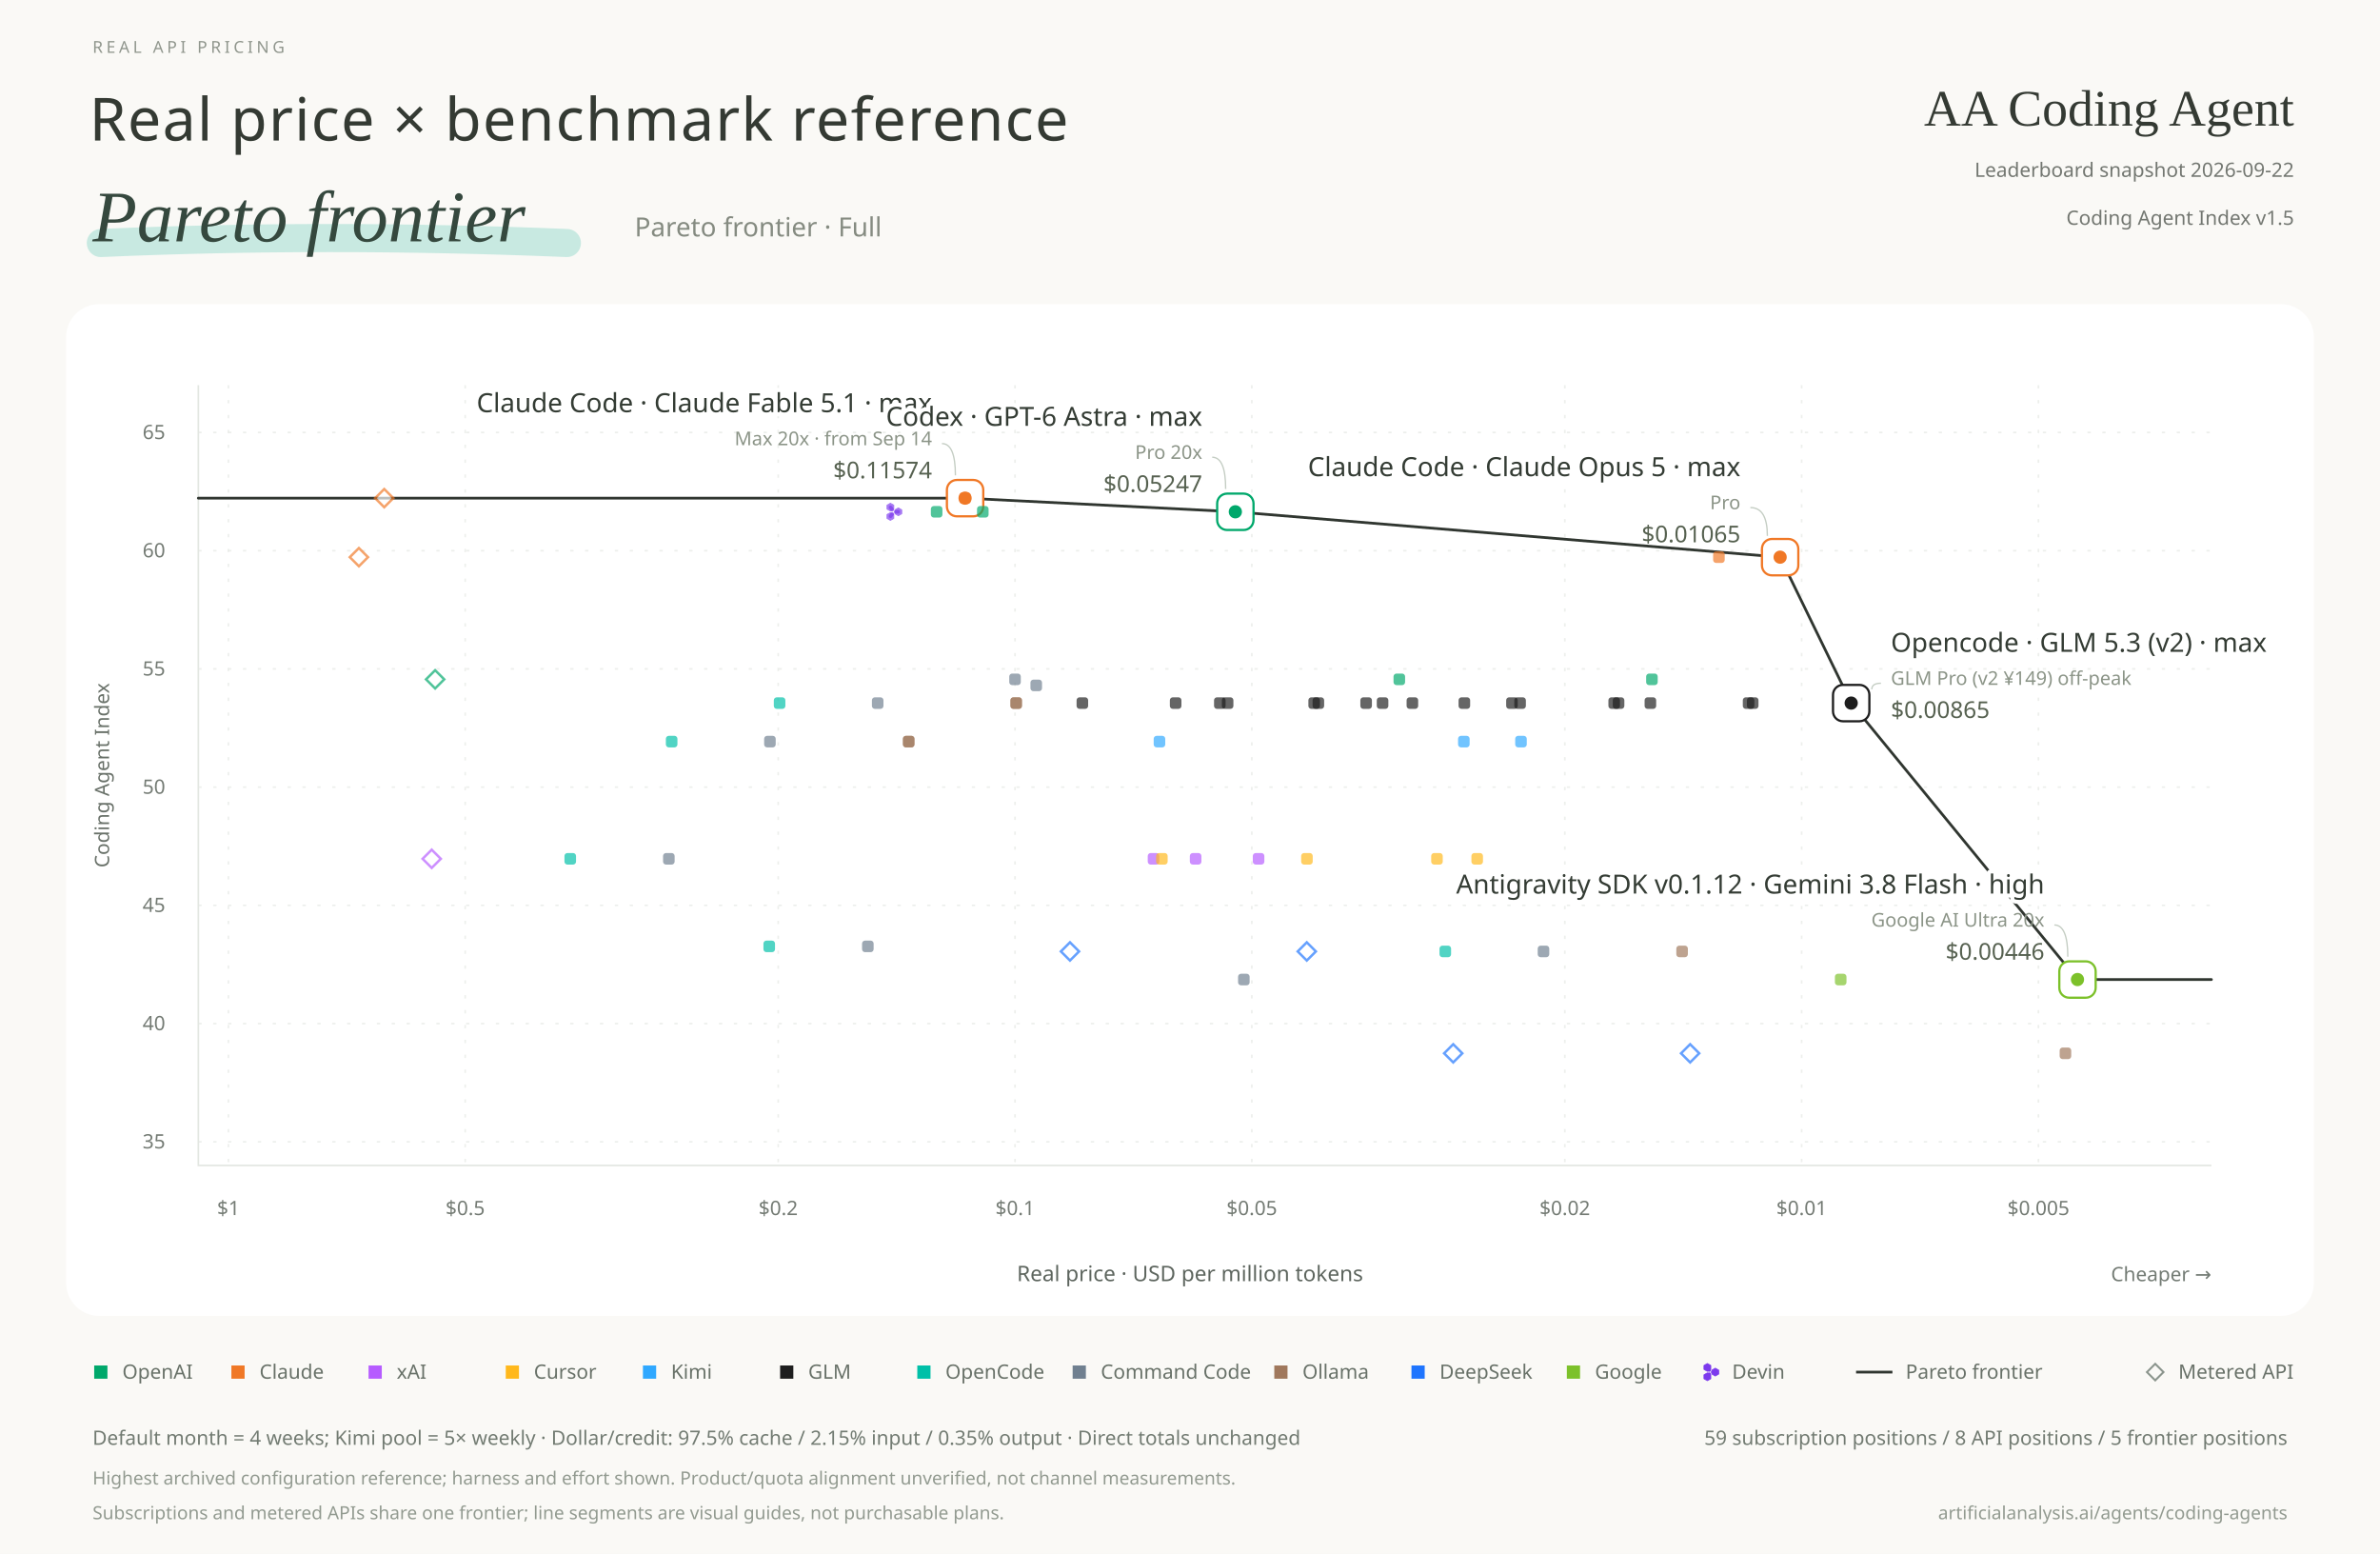
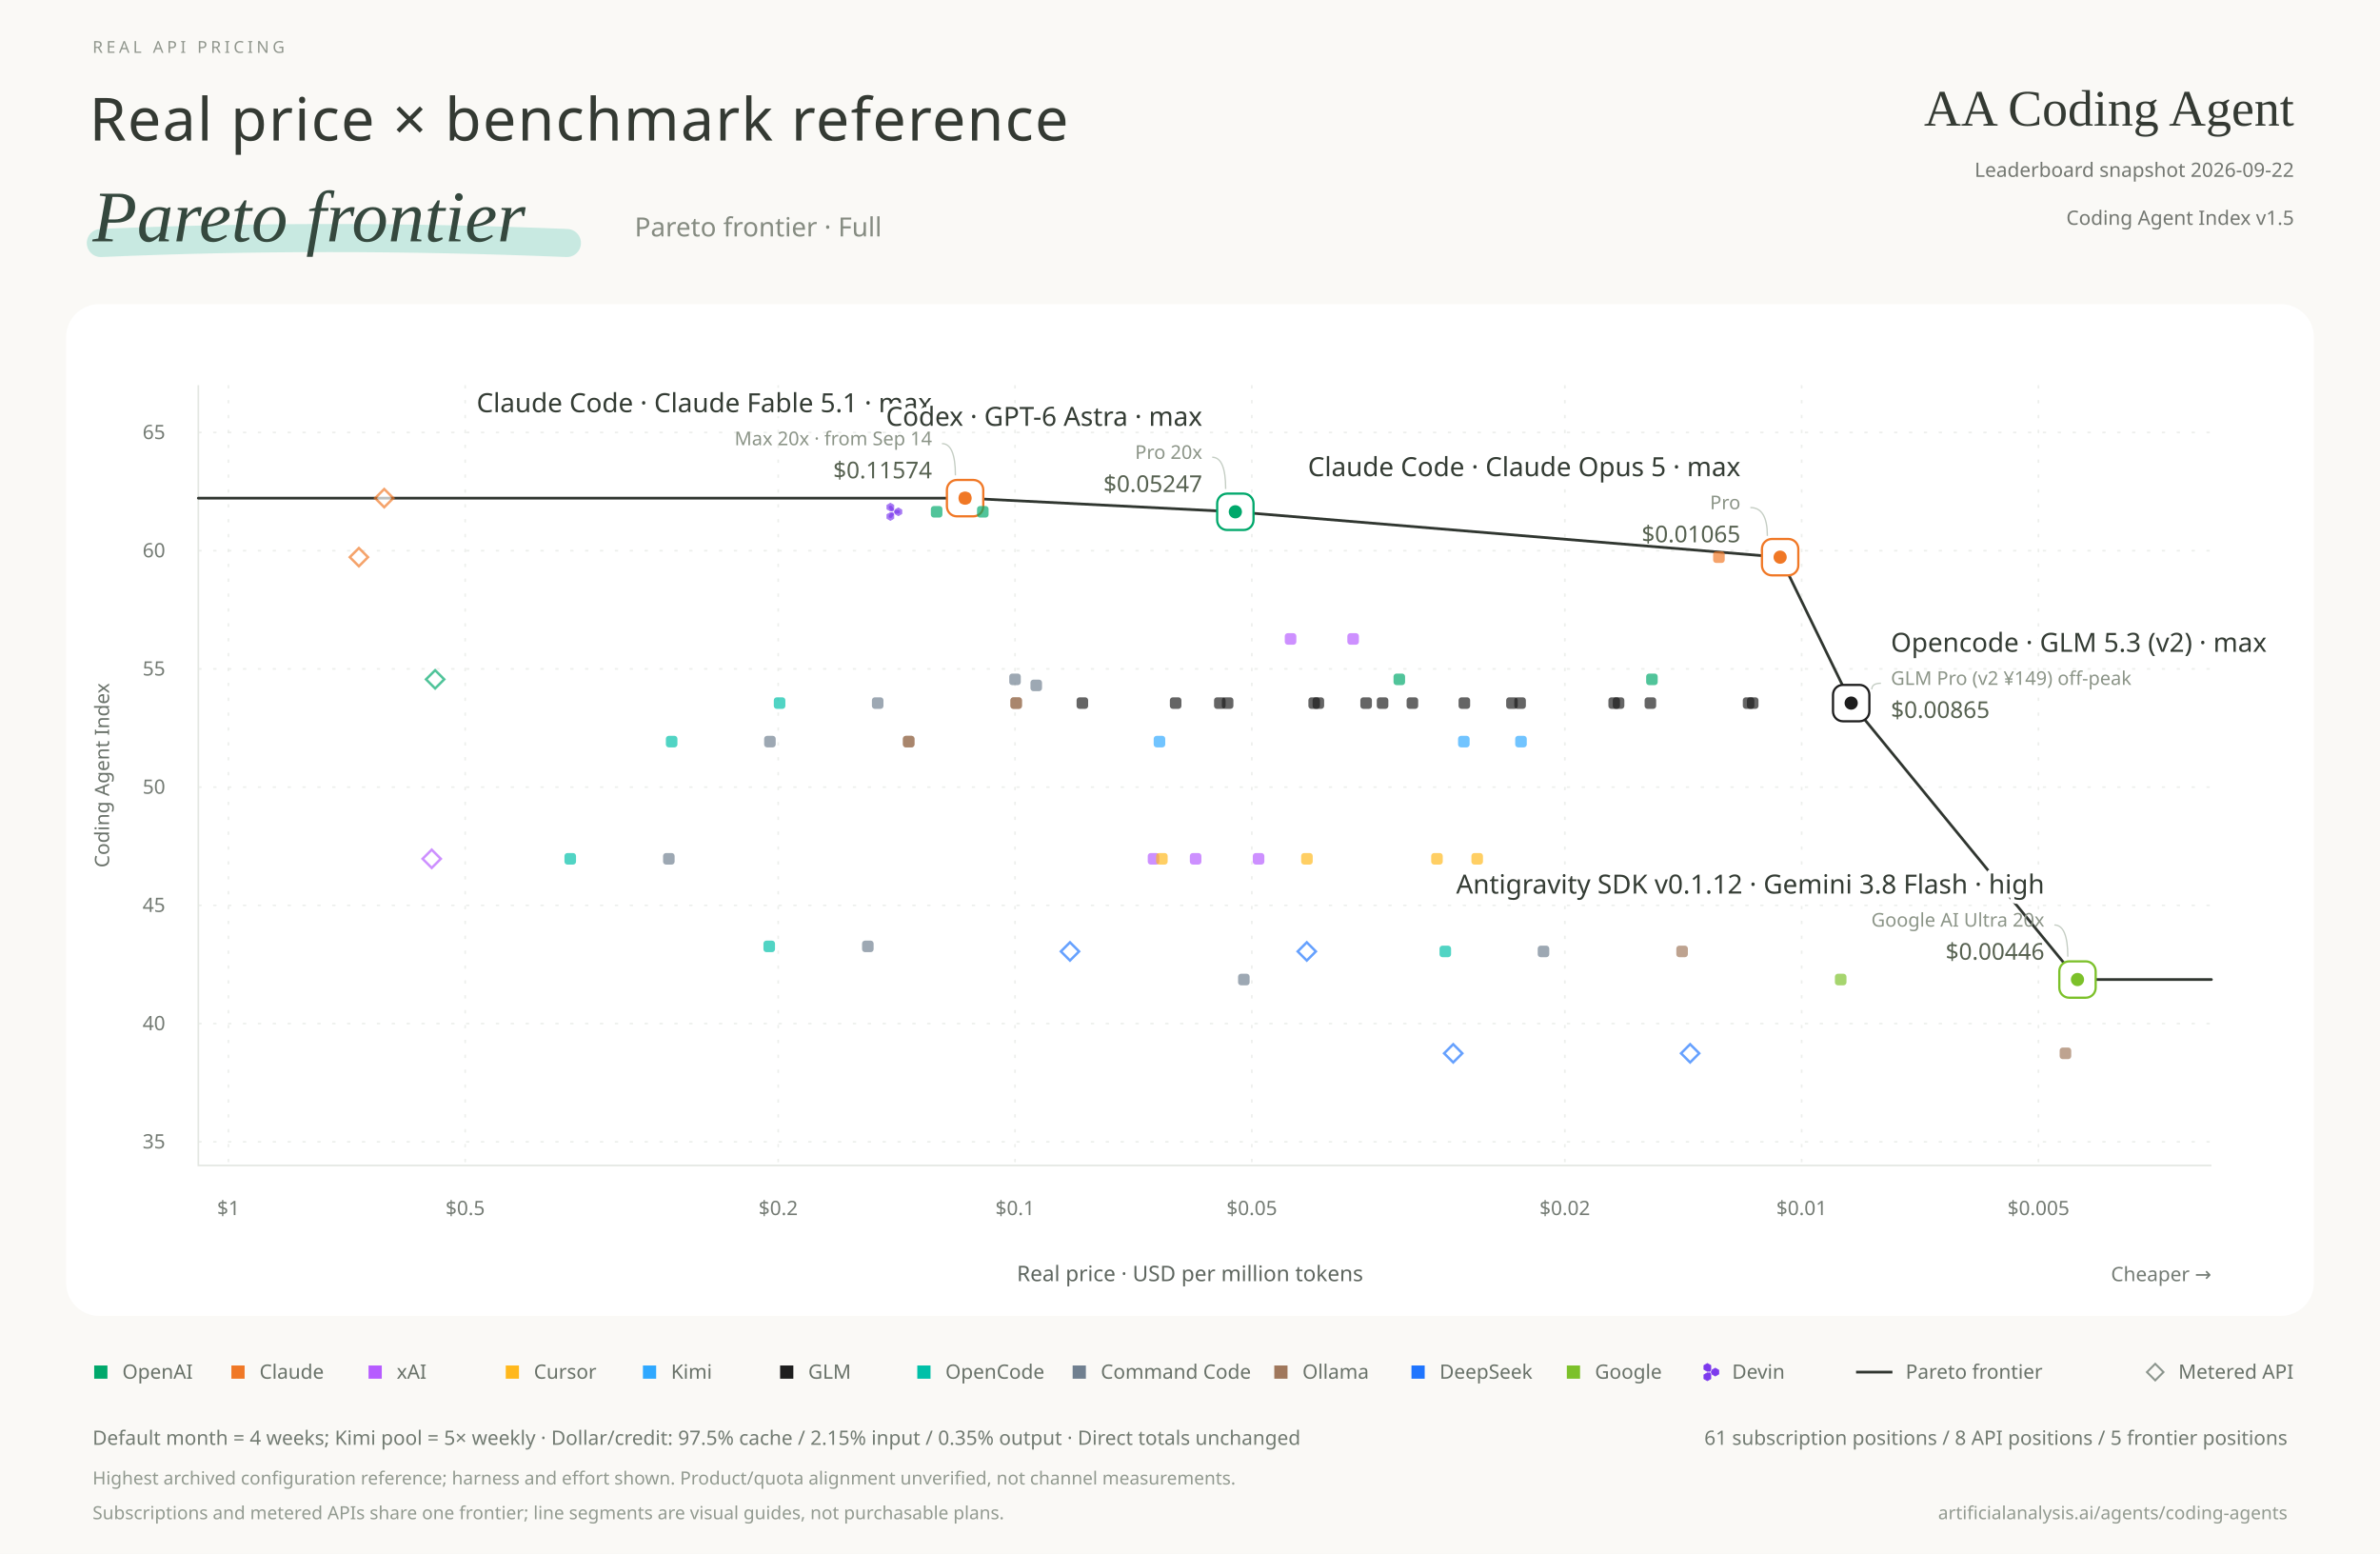
<svg xmlns="http://www.w3.org/2000/svg" width="1440" height="940" viewBox="0 0 1440 940" role="img" aria-labelledby="title desc">
  <style>text{font-family:"Microsoft YaHei","Segoe UI",sans-serif} .serif{font-family:"Times New Roman",serif} .number{font-family:"Segoe UI",sans-serif;font-variant-numeric:tabular-nums} .label-name{paint-order:stroke;stroke:#fff;stroke-width:5px;stroke-linejoin:round} .point:hover{opacity:1}</style>
  <rect width="1440" height="940" fill="#FAF9F6" />
  <text x="56.000" y="32.000" font-size="10" fill="#90968D" text-anchor="start" font-weight="400" letter-spacing="2.1">REAL API PRICING</text>
  <text x="54.000" y="85.000" font-size="36" fill="#343A33" text-anchor="start" font-weight="300" letter-spacing=".8">Real price × benchmark reference</text>
  <path d="M61 147 Q197 141 343 147" stroke="#9FDDD0" stroke-width="17" stroke-linecap="round" opacity=".55" fill="none" />
  <text x="56.000" y="146.000" font-size="44" fill="#35483E" text-anchor="start" font-weight="400" class="serif" font-style="italic">Pareto frontier</text>
  <text x="384.000" y="143.000" font-size="16" fill="#858B81" text-anchor="start" font-weight="300">Pareto frontier · Full</text>
  <text x="1388.000" y="76.000" font-size="31" fill="#343A33" text-anchor="end" font-weight="400" class="serif">AA Coding Agent</text>
  <text x="1388.000" y="107.000" font-size="12" fill="#737771" text-anchor="end" font-weight="400">Leaderboard snapshot  2026-09-22</text>
  <text x="1388.000" y="136.000" font-size="12" fill="#737771" text-anchor="end" font-weight="400">Coding Agent Index v1.5</text>
  <rect x="40" y="184" width="1360" height="612" rx="20" fill="#FFFFFF" />
  <path d="M1233.342 233V705" stroke="#E8EBE7" stroke-dasharray="2 7" opacity=".8" />
  <text x="1233.342" y="735.000" font-size="12" fill="#747B74" text-anchor="middle" font-weight="400" class="number">$0.005</text>
  <path d="M1090.070 233V705" stroke="#E8EBE7" stroke-dasharray="2 7" opacity=".8" />
  <text x="1090.070" y="735.000" font-size="12" fill="#747B74" text-anchor="middle" font-weight="400" class="number">$0.01</text>
  <path d="M946.798 233V705" stroke="#E8EBE7" stroke-dasharray="2 7" opacity=".8" />
  <text x="946.798" y="735.000" font-size="12" fill="#747B74" text-anchor="middle" font-weight="400" class="number">$0.02</text>
  <path d="M757.403 233V705" stroke="#E8EBE7" stroke-dasharray="2 7" opacity=".8" />
  <text x="757.403" y="735.000" font-size="12" fill="#747B74" text-anchor="middle" font-weight="400" class="number">$0.05</text>
  <path d="M614.131 233V705" stroke="#E8EBE7" stroke-dasharray="2 7" opacity=".8" />
  <text x="614.131" y="735.000" font-size="12" fill="#747B74" text-anchor="middle" font-weight="400" class="number">$0.1</text>
  <path d="M470.859 233V705" stroke="#E8EBE7" stroke-dasharray="2 7" opacity=".8" />
  <text x="470.859" y="735.000" font-size="12" fill="#747B74" text-anchor="middle" font-weight="400" class="number">$0.2</text>
  <path d="M281.464 233V705" stroke="#E8EBE7" stroke-dasharray="2 7" opacity=".8" />
  <text x="281.464" y="735.000" font-size="12" fill="#747B74" text-anchor="middle" font-weight="400" class="number">$0.5</text>
  <path d="M138.192 233V705" stroke="#E8EBE7" stroke-dasharray="2 7" opacity=".8" />
  <text x="138.192" y="735.000" font-size="12" fill="#747B74" text-anchor="middle" font-weight="400" class="number">$1</text>
  <path d="M120 690.697H1338" stroke="#E8EBE7" stroke-dasharray="2 7" opacity=".8" />
  <text x="100.000" y="694.697" font-size="12" fill="#747B74" text-anchor="end" font-weight="400" class="number">35</text>
  <path d="M120 619.182H1338" stroke="#E8EBE7" stroke-dasharray="2 7" opacity=".8" />
  <text x="100.000" y="623.182" font-size="12" fill="#747B74" text-anchor="end" font-weight="400" class="number">40</text>
  <path d="M120 547.667H1338" stroke="#E8EBE7" stroke-dasharray="2 7" opacity=".8" />
  <text x="100.000" y="551.667" font-size="12" fill="#747B74" text-anchor="end" font-weight="400" class="number">45</text>
  <path d="M120 476.152H1338" stroke="#E8EBE7" stroke-dasharray="2 7" opacity=".8" />
  <text x="100.000" y="480.152" font-size="12" fill="#747B74" text-anchor="end" font-weight="400" class="number">50</text>
  <path d="M120 404.636H1338" stroke="#E8EBE7" stroke-dasharray="2 7" opacity=".8" />
  <text x="100.000" y="408.636" font-size="12" fill="#747B74" text-anchor="end" font-weight="400" class="number">55</text>
  <path d="M120 333.121H1338" stroke="#E8EBE7" stroke-dasharray="2 7" opacity=".8" />
  <text x="100.000" y="337.121" font-size="12" fill="#747B74" text-anchor="end" font-weight="400" class="number">60</text>
  <path d="M120 261.606H1338" stroke="#E8EBE7" stroke-dasharray="2 7" opacity=".8" />
  <text x="100.000" y="265.606" font-size="12" fill="#747B74" text-anchor="end" font-weight="400" class="number">65</text>
  <path d="M120 233V705H1338" fill="none" stroke="#E3E7E2" />
  <text x="66.000" y="469.000" font-size="12" fill="#697169" text-anchor="middle" font-weight="400" transform="rotate(-90 66 469.0)">Coding Agent Index</text>
  <text x="720.000" y="775.000" font-size="13" fill="#5D655E" text-anchor="middle" font-weight="400">Real price · USD per million tokens</text>
  <text x="1338.000" y="775.000" font-size="12" fill="#737B74" text-anchor="end" font-weight="400">Cheaper →</text>
  <path id="frontier" d="M120.000,301.333 L583.917,301.333 L747.436,309.593 L1077.054,337.035 L1120.047,425.307 L1256.966,592.532 L1338.000,592.532" fill="none" stroke="#303630" stroke-width="1.65" stroke-linecap="round" stroke-linejoin="round" />
  <g class="point" data-billing="subscription" data-frontier="false" data-price="0.03247" data-score="54.5591" data-x="846.636" data-y="410.943" transform="translate(846.636 410.943)">
    <rect x="-3.5" y="-3.5" width="7" height="7" rx="1.8" fill="#00A86B" opacity=".68" />
  </g>
  <g class="point" data-billing="subscription" data-frontier="false" data-price="0.0155" data-score="54.5591" data-x="999.484" data-y="410.943" transform="translate(999.484 410.943)">
    <rect x="-3.5" y="-3.5" width="7" height="7" rx="1.8" fill="#00A86B" opacity=".68" />
  </g>
  <g class="point" data-billing="subscription" data-frontier="false" data-price="0.12579" data-score="61.645" data-x="566.706" data-y="309.593" transform="translate(566.706 309.593)">
    <rect x="-3.5" y="-3.5" width="7" height="7" rx="1.8" fill="#00A86B" opacity=".68" />
  </g>
  <g class="point" data-billing="subscription" data-frontier="true" data-price="0.05247" data-score="61.645" data-x="747.436" data-y="309.593" transform="translate(747.436 309.593)">
    <rect x="-11" y="-11" width="22" height="22" rx="6" fill="#FFF" stroke="#00A86B" stroke-width="1.35" />
    <circle r="4" fill="#00A86B" />
  </g>
  <g class="point" data-billing="subscription" data-frontier="false" data-price="0.14265" data-score="61.645" data-x="540.707" data-y="309.593" transform="translate(540.707 309.593)">
    <path d="M0.11,-1.63 L-1.97,-0.43 L-4.05,-1.63 L-4.05,-4.03 L-1.97,-5.23 L0.11,-4.03Z M0.11,4.03 L-1.97,5.23 L-4.05,4.03 L-4.05,1.63 L-1.97,0.43 L0.11,1.63Z M4.91,1.20 L2.83,2.40 L0.75,1.20 L0.75,-1.20 L2.83,-2.40 L4.91,-1.20Z" fill="#7C3AED" opacity="0.68" stroke="#7C3AED" stroke-width="0.43" stroke-linejoin="round" />
    <path d="M-0.89,-1.27 L-1.87,-2.69 M-0.89,1.27 L-1.87,2.69 M1.27,0.00 L2.69,0.00" stroke="#7C3AED" stroke-width="2.16" stroke-linecap="round" opacity="0.68" fill="none" />
  </g>
  <g class="point" data-billing="subscription" data-frontier="false" data-price="0.00892" data-score="41.8632" data-x="1113.694" data-y="592.532" transform="translate(1113.694 592.532)">
    <rect x="-3.5" y="-3.5" width="7" height="7" rx="1.8" fill="#7CC12A" opacity=".68" />
  </g>
  <g class="point" data-billing="subscription" data-frontier="true" data-price="0.00446" data-score="41.8632" data-x="1256.966" data-y="592.532" transform="translate(1256.966 592.532)">
    <rect x="-11" y="-11" width="22" height="22" rx="6" fill="#FFF" stroke="#7CC12A" stroke-width="1.35" />
    <circle r="4" fill="#7CC12A" />
  </g>
  <g class="point" data-billing="subscription" data-frontier="true" data-price="0.01065" data-score="59.7264" data-x="1077.054" data-y="337.035" transform="translate(1077.054 337.035)">
    <rect x="-11" y="-11" width="22" height="22" rx="6" fill="#FFF" stroke="#F07826" stroke-width="1.35" />
    <circle r="4" fill="#F07826" />
  </g>
  <g class="point" data-billing="subscription" data-frontier="false" data-price="0.01274" data-score="59.7264" data-x="1040.016" data-y="337.035" transform="translate(1040.016 337.035)">
    <rect x="-3.5" y="-3.5" width="7" height="7" rx="1.8" fill="#F07826" opacity=".68" />
  </g>
  <g class="point" data-billing="subscription" data-frontier="true" data-price="0.11574" data-score="62.2225" data-x="583.917" data-y="301.333" transform="translate(583.917 301.333)">
    <rect x="-11" y="-11" width="22" height="22" rx="6" fill="#FFF" stroke="#F07826" stroke-width="1.35" />
    <circle r="4" fill="#F07826" />
  </g>
  <g class="point" data-billing="subscription" data-frontier="false" data-price="0.05894" data-score="46.969" data-x="723.402" data-y="519.504" transform="translate(723.402 519.504)">
    <rect x="-3.5" y="-3.5" width="7" height="7" rx="1.8" fill="#B65CFF" opacity=".68" />
  </g>
  <g class="point" data-billing="subscription" data-frontier="false" data-price="0.04902" data-score="46.969" data-x="761.495" data-y="519.504" transform="translate(761.495 519.504)">
    <rect x="-3.5" y="-3.5" width="7" height="7" rx="1.8" fill="#B65CFF" opacity=".68" />
  </g>
  <g class="point" data-billing="subscription" data-frontier="false" data-price="0.06667" data-score="46.969" data-x="697.929" data-y="519.504" transform="translate(697.929 519.504)">
    <rect x="-3.5" y="-3.5" width="7" height="7" rx="1.8" fill="#B65CFF" opacity=".68" />
  </g>
+   <g class="point" data-billing="subscription" data-frontier="false" data-price="0.04464" data-score="56.26764360706693" data-x="780.841" data-y="386.505" transform="translate(780.841 386.505)">
+     <rect x="-3.5" y="-3.5" width="7" height="7" rx="1.8" fill="#B65CFF" opacity=".68" />
+   </g>
+   <g class="point" data-billing="subscription" data-frontier="false" data-price="0.03717" data-score="56.26764360706693" data-x="818.693" data-y="386.505" transform="translate(818.693 386.505)">
+     <rect x="-3.5" y="-3.5" width="7" height="7" rx="1.8" fill="#B65CFF" opacity=".68" />
+   </g>
  <g class="point" data-billing="subscription" data-frontier="false" data-price="0.02585" data-score="46.969" data-x="893.764" data-y="519.504" transform="translate(893.764 519.504)">
    <rect x="-3.5" y="-3.5" width="7" height="7" rx="1.8" fill="#FFB81C" opacity=".68" />
  </g>
  <g class="point" data-billing="subscription" data-frontier="false" data-price="0.06506" data-score="46.969" data-x="702.982" data-y="519.504" transform="translate(702.982 519.504)">
    <rect x="-3.5" y="-3.5" width="7" height="7" rx="1.8" fill="#FFB81C" opacity=".68" />
  </g>
  <g class="point" data-billing="subscription" data-frontier="false" data-price="0.04255" data-score="46.969" data-x="790.752" data-y="519.504" transform="translate(790.752 519.504)">
    <rect x="-3.5" y="-3.5" width="7" height="7" rx="1.8" fill="#FFB81C" opacity=".68" />
  </g>
  <g class="point" data-billing="subscription" data-frontier="false" data-price="0.02908" data-score="46.969" data-x="869.428" data-y="519.504" transform="translate(869.428 519.504)">
    <rect x="-3.5" y="-3.5" width="7" height="7" rx="1.8" fill="#FFB81C" opacity=".68" />
  </g>
  <g class="point" data-billing="subscription" data-frontier="false" data-price="0.02688" data-score="51.9259" data-x="885.688" data-y="448.605" transform="translate(885.688 448.605)">
    <rect x="-3.5" y="-3.5" width="7" height="7" rx="1.8" fill="#2FA8FF" opacity=".68" />
  </g>
  <g class="point" data-billing="subscription" data-frontier="false" data-price="0.06552" data-score="51.9259" data-x="701.526" data-y="448.605" transform="translate(701.526 448.605)">
    <rect x="-3.5" y="-3.5" width="7" height="7" rx="1.8" fill="#2FA8FF" opacity=".68" />
  </g>
  <g class="point" data-billing="subscription" data-frontier="false" data-price="0.02274" data-score="51.9259" data-x="920.260" data-y="448.605" transform="translate(920.260 448.605)">
    <rect x="-3.5" y="-3.5" width="7" height="7" rx="1.8" fill="#2FA8FF" opacity=".68" />
  </g>
  <g class="point" data-billing="subscription" data-frontier="false" data-price="0.08211" data-score="53.5548" data-x="654.873" data-y="425.307" transform="translate(654.873 425.307)">
    <rect x="-3.5" y="-3.5" width="7" height="7" rx="1.8" fill="#1E1E1E" opacity=".68" />
  </g>
  <g class="point" data-billing="subscription" data-frontier="false" data-price="0.05491" data-score="53.5548" data-x="738.041" data-y="425.307" transform="translate(738.041 425.307)">
    <rect x="-3.5" y="-3.5" width="7" height="7" rx="1.8" fill="#1E1E1E" opacity=".68" />
  </g>
  <g class="point" data-billing="subscription" data-frontier="false" data-price="0.04115" data-score="53.5548" data-x="797.668" data-y="425.307" transform="translate(797.668 425.307)">
    <rect x="-3.5" y="-3.5" width="7" height="7" rx="1.8" fill="#1E1E1E" opacity=".68" />
  </g>
  <g class="point" data-billing="subscription" data-frontier="false" data-price="0.0341" data-score="53.5548" data-x="836.512" data-y="425.307" transform="translate(836.512 425.307)">
    <rect x="-3.5" y="-3.5" width="7" height="7" rx="1.8" fill="#1E1E1E" opacity=".68" />
  </g>
  <g class="point" data-billing="subscription" data-frontier="false" data-price="0.0228" data-score="53.5548" data-x="919.715" data-y="425.307" transform="translate(919.715 425.307)">
    <rect x="-3.5" y="-3.5" width="7" height="7" rx="1.8" fill="#1E1E1E" opacity=".68" />
  </g>
  <g class="point" data-billing="subscription" data-frontier="false" data-price="0.01709" data-score="53.5548" data-x="979.299" data-y="425.307" transform="translate(979.299 425.307)">
    <rect x="-3.5" y="-3.5" width="7" height="7" rx="1.8" fill="#1E1E1E" opacity=".68" />
  </g>
  <g class="point" data-billing="subscription" data-frontier="false" data-price="0.06249" data-score="53.5548" data-x="711.313" data-y="425.307" transform="translate(711.313 425.307)">
    <rect x="-3.5" y="-3.5" width="7" height="7" rx="1.8" fill="#1E1E1E" opacity=".68" />
  </g>
  <g class="point" data-billing="subscription" data-frontier="false" data-price="0.04166" data-score="53.5548" data-x="795.122" data-y="425.307" transform="translate(795.122 425.307)">
    <rect x="-3.5" y="-3.5" width="7" height="7" rx="1.8" fill="#1E1E1E" opacity=".68" />
  </g>
  <g class="point" data-billing="subscription" data-frontier="false" data-price="0.03125" data-score="53.5548" data-x="854.552" data-y="425.307" transform="translate(854.552 425.307)">
    <rect x="-3.5" y="-3.5" width="7" height="7" rx="1.8" fill="#1E1E1E" opacity=".68" />
  </g>
  <g class="point" data-billing="subscription" data-frontier="false" data-price="0.01731" data-score="53.5548" data-x="976.655" data-y="425.307" transform="translate(976.655 425.307)">
    <rect x="-3.5" y="-3.5" width="7" height="7" rx="1.8" fill="#1E1E1E" opacity=".68" />
  </g>
  <g class="point" data-billing="subscription" data-frontier="false" data-price="0.01154" data-score="53.5548" data-x="1060.464" data-y="425.307" transform="translate(1060.464 425.307)">
    <rect x="-3.5" y="-3.5" width="7" height="7" rx="1.8" fill="#1E1E1E" opacity=".68" />
  </g>
  <g class="point" data-billing="subscription" data-frontier="true" data-price="0.00865" data-score="53.5548" data-x="1120.047" data-y="425.307" transform="translate(1120.047 425.307)">
    <rect x="-11" y="-11" width="22" height="22" rx="6" fill="#FFF" stroke="#1E1E1E" stroke-width="1.35" />
    <circle r="4" fill="#1E1E1E" />
  </g>
  <g class="point" data-billing="subscription" data-frontier="false" data-price="0.05367" data-score="53.5548" data-x="742.762" data-y="425.307" transform="translate(742.762 425.307)">
    <rect x="-3.5" y="-3.5" width="7" height="7" rx="1.8" fill="#1E1E1E" opacity=".68" />
  </g>
  <g class="point" data-billing="subscription" data-frontier="false" data-price="0.03578" data-score="53.5548" data-x="826.571" data-y="425.307" transform="translate(826.571 425.307)">
    <rect x="-3.5" y="-3.5" width="7" height="7" rx="1.8" fill="#1E1E1E" opacity=".68" />
  </g>
  <g class="point" data-billing="subscription" data-frontier="false" data-price="0.02684" data-score="53.5548" data-x="885.996" data-y="425.307" transform="translate(885.996 425.307)">
    <rect x="-3.5" y="-3.5" width="7" height="7" rx="1.8" fill="#1E1E1E" opacity=".68" />
  </g>
  <g class="point" data-billing="subscription" data-frontier="false" data-price="0.02335" data-score="53.5548" data-x="914.788" data-y="425.307" transform="translate(914.788 425.307)">
    <rect x="-3.5" y="-3.5" width="7" height="7" rx="1.8" fill="#1E1E1E" opacity=".68" />
  </g>
  <g class="point" data-billing="subscription" data-frontier="false" data-price="0.01557" data-score="53.5548" data-x="998.553" data-y="425.307" transform="translate(998.553 425.307)">
    <rect x="-3.5" y="-3.5" width="7" height="7" rx="1.8" fill="#1E1E1E" opacity=".68" />
  </g>
  <g class="point" data-billing="subscription" data-frontier="false" data-price="0.01168" data-score="53.5548" data-x="1057.972" data-y="425.307" transform="translate(1057.972 425.307)">
    <rect x="-3.5" y="-3.5" width="7" height="7" rx="1.8" fill="#1E1E1E" opacity=".68" />
  </g>
  <g class="point" data-billing="subscription" data-frontier="false" data-price="0.36765" data-score="46.969" data-x="345.018" data-y="519.504" transform="translate(345.018 519.504)">
    <rect x="-3.5" y="-3.5" width="7" height="7" rx="1.8" fill="#00C0A8" opacity=".68" />
  </g>
  <g class="point" data-billing="subscription" data-frontier="false" data-price="0.1992" data-score="53.5548" data-x="471.687" data-y="425.307" transform="translate(471.687 425.307)">
    <rect x="-3.5" y="-3.5" width="7" height="7" rx="1.8" fill="#00C0A8" opacity=".68" />
  </g>
  <g class="point" data-billing="subscription" data-frontier="false" data-price="0.27322" data-score="51.9259" data-x="406.378" data-y="448.605" transform="translate(406.378 448.605)">
    <rect x="-3.5" y="-3.5" width="7" height="7" rx="1.8" fill="#00C0A8" opacity=".68" />
  </g>
  <g class="point" data-billing="subscription" data-frontier="false" data-price="0.20534" data-score="43.2653" data-x="465.413" data-y="572.478" transform="translate(465.413 572.478)">
    <rect x="-3.5" y="-3.5" width="7" height="7" rx="1.8" fill="#00C0A8" opacity=".68" />
  </g>
  <g class="point" data-billing="subscription" data-frontier="false" data-price="0.02838" data-score="43.052" data-x="874.464" data-y="575.529" transform="translate(874.464 575.529)">
    <rect x="-3.5" y="-3.5" width="7" height="7" rx="1.8" fill="#00C0A8" opacity=".68" />
  </g>
  <g class="point" data-billing="subscription" data-frontier="false" data-price="0.1" data-score="54.5591" data-x="614.131" data-y="410.943" transform="translate(614.131 410.943)">
    <rect x="-3.5" y="-3.5" width="7" height="7" rx="1.8" fill="#708090" opacity=".68" />
  </g>
  <g class="point" data-billing="subscription" data-frontier="false" data-price="0.05118" data-score="41.8632" data-x="752.582" data-y="592.532" transform="translate(752.582 592.532)">
    <rect x="-3.5" y="-3.5" width="7" height="7" rx="1.8" fill="#708090" opacity=".68" />
  </g>
  <g class="point" data-billing="subscription" data-frontier="false" data-price="0.02129" data-score="43.052" data-x="933.879" data-y="575.529" transform="translate(933.879 575.529)">
    <rect x="-3.5" y="-3.5" width="7" height="7" rx="1.8" fill="#708090" opacity=".68" />
  </g>
  <g class="point" data-billing="subscription" data-frontier="false" data-price="0.15385" data-score="43.2653" data-x="525.084" data-y="572.478" transform="translate(525.084 572.478)">
    <rect x="-3.5" y="-3.5" width="7" height="7" rx="1.8" fill="#708090" opacity=".68" />
  </g>
  <g class="point" data-billing="subscription" data-frontier="false" data-price="0.14948" data-score="53.5548" data-x="531.040" data-y="425.307" transform="translate(531.040 425.307)">
    <rect x="-3.5" y="-3.5" width="7" height="7" rx="1.8" fill="#708090" opacity=".68" />
  </g>
  <g class="point" data-billing="subscription" data-frontier="false" data-price="0.09398" data-score="54.3027" data-x="626.965" data-y="414.610" transform="translate(626.965 414.610)">
    <rect x="-3.5" y="-3.5" width="7" height="7" rx="1.8" fill="#708090" opacity=".68" />
  </g>
  <g class="point" data-billing="subscription" data-frontier="false" data-price="0.20492" data-score="51.9259" data-x="465.836" data-y="448.605" transform="translate(465.836 448.605)">
    <rect x="-3.5" y="-3.5" width="7" height="7" rx="1.8" fill="#708090" opacity=".68" />
  </g>
  <g class="point" data-billing="subscription" data-frontier="false" data-price="0.27548" data-score="46.969" data-x="404.675" data-y="519.504" transform="translate(404.675 519.504)">
    <rect x="-3.5" y="-3.5" width="7" height="7" rx="1.8" fill="#708090" opacity=".68" />
  </g>
  <g class="point" data-billing="subscription" data-frontier="false" data-price="0.00462" data-score="38.7425" data-x="1249.680" data-y="637.168" transform="translate(1249.680 637.168)">
    <rect x="-3.5" y="-3.5" width="7" height="7" rx="1.8" fill="#A0785C" opacity=".68" />
  </g>
  <g class="point" data-billing="subscription" data-frontier="false" data-price="0.01419" data-score="43.052" data-x="1017.736" data-y="575.529" transform="translate(1017.736 575.529)">
    <rect x="-3.5" y="-3.5" width="7" height="7" rx="1.8" fill="#A0785C" opacity=".68" />
  </g>
  <g class="point" data-billing="subscription" data-frontier="false" data-price="0.09965" data-score="53.5548" data-x="614.856" data-y="425.307" transform="translate(614.856 425.307)">
    <rect x="-3.5" y="-3.5" width="7" height="7" rx="1.8" fill="#A0785C" opacity=".68" />
  </g>
  <g class="point" data-billing="subscription" data-frontier="false" data-price="0.13652" data-score="51.9259" data-x="549.786" data-y="448.605" transform="translate(549.786 448.605)">
    <rect x="-3.5" y="-3.5" width="7" height="7" rx="1.8" fill="#A0785C" opacity=".68" />
  </g>
  <g class="point" data-billing="subscription" data-frontier="false" data-price="0.09967" data-score="53.5548" data-x="614.814" data-y="425.307" transform="translate(614.814 425.307)">
    <rect x="-3.5" y="-3.5" width="7" height="7" rx="1.8" fill="#A0785C" opacity=".68" />
  </g>
  <g class="point" data-billing="subscription" data-frontier="false" data-price="0.1365" data-score="51.9259" data-x="549.816" data-y="448.605" transform="translate(549.816 448.605)">
    <rect x="-3.5" y="-3.5" width="7" height="7" rx="1.8" fill="#A0785C" opacity=".68" />
  </g>
  <g class="point" data-billing="subscription" data-frontier="false" data-price="0.11575" data-score="62.2225" data-x="583.899" data-y="301.333" transform="translate(583.899 301.333)">
    <rect x="-3.5" y="-3.5" width="7" height="7" rx="1.8" fill="#F07826" opacity=".68" />
  </g>
  <g class="point" data-billing="subscription" data-frontier="false" data-price="0.10989" data-score="61.645" data-x="594.637" data-y="309.593" transform="translate(594.637 309.593)">
    <rect x="-3.5" y="-3.5" width="7" height="7" rx="1.8" fill="#00A86B" opacity=".68" />
  </g>
  <g class="point" data-billing="metered" data-frontier="false" data-price="0.01386" data-score="38.7425" data-x="1022.600" data-y="637.168" transform="translate(1022.600 637.168)">
    <path d="M0 -5.5L5.5 0 0 5.5 -5.5 0Z" fill="white" stroke="#1F75FE" stroke-width="1.5" opacity=".68" />
  </g>
  <g class="point" data-billing="metered" data-frontier="false" data-price="0.02773" data-score="38.7425" data-x="879.253" data-y="637.168" transform="translate(879.253 637.168)">
    <path d="M0 -5.5L5.5 0 0 5.5 -5.5 0Z" fill="white" stroke="#1F75FE" stroke-width="1.5" opacity=".68" />
  </g>
  <g class="point" data-billing="metered" data-frontier="false" data-price="0.04257" data-score="43.052" data-x="790.655" data-y="575.529" transform="translate(790.655 575.529)">
    <path d="M0 -5.5L5.5 0 0 5.5 -5.5 0Z" fill="white" stroke="#1F75FE" stroke-width="1.5" opacity=".68" />
  </g>
  <g class="point" data-billing="metered" data-frontier="false" data-price="0.08514" data-score="43.052" data-x="647.383" data-y="575.529" transform="translate(647.383 575.529)">
    <path d="M0 -5.5L5.5 0 0 5.5 -5.5 0Z" fill="white" stroke="#1F75FE" stroke-width="1.5" opacity=".68" />
  </g>
  <g class="point" data-billing="metered" data-frontier="false" data-price="0.546" data-score="54.5591" data-x="263.272" data-y="410.943" transform="translate(263.272 410.943)">
    <path d="M0 -5.5L5.5 0 0 5.5 -5.5 0Z" fill="white" stroke="#00A86B" stroke-width="1.5" opacity=".68" />
  </g>
  <g class="point" data-billing="metered" data-frontier="false" data-price="0.5515" data-score="46.969" data-x="261.200" data-y="519.504" transform="translate(261.200 519.504)">
    <path d="M0 -5.5L5.5 0 0 5.5 -5.5 0Z" fill="white" stroke="#B65CFF" stroke-width="1.5" opacity=".68" />
  </g>
  <g class="point" data-billing="metered" data-frontier="false" data-price="0.6825" data-score="59.7264" data-x="217.149" data-y="337.035" transform="translate(217.149 337.035)">
    <path d="M0 -5.5L5.5 0 0 5.5 -5.5 0Z" fill="white" stroke="#F07826" stroke-width="1.5" opacity=".68" />
  </g>
  <g class="point" data-billing="metered" data-frontier="false" data-price="0.63375" data-score="62.2225" data-x="232.467" data-y="301.333" transform="translate(232.467 301.333)">
    <path d="M0 -5.5L5.5 0 0 5.5 -5.5 0Z" fill="white" stroke="#F07826" stroke-width="1.5" opacity=".68" />
  </g>
  <g class="front-label" data-model="claude-fable-5.1">
    <path d="M578.058,287.524Q578.058,268.333 569.917,268.333" stroke="#C4CDC3" stroke-width=".8" fill="none" />
    <text x="563.917" y="249.333" font-size="16" fill="#343C34" text-anchor="end" font-weight="400" class="label-name">Claude Code · Claude Fable 5.1 · max</text>
    <text x="563.917" y="269.333" font-size="11.5" fill="#8B9487" text-anchor="end" font-weight="400">Max 20x · from Sep 14</text>
    <text x="563.917" y="289.333" font-size="14" fill="#566150" text-anchor="end" font-weight="400" class="number">$0.11574</text>
  </g>
  <g class="front-label" data-model="gpt-6-astra">
    <path d="M741.578,295.784Q741.578,276.593 733.436,276.593" stroke="#C4CDC3" stroke-width=".8" fill="none" />
    <text x="727.436" y="257.593" font-size="16" fill="#343C34" text-anchor="end" font-weight="400" class="label-name">Codex · GPT-6 Astra · max</text>
    <text x="727.436" y="277.593" font-size="11.5" fill="#8B9487" text-anchor="end" font-weight="400">Pro 20x</text>
    <text x="727.436" y="297.593" font-size="14" fill="#566150" text-anchor="end" font-weight="400" class="number">$0.05247</text>
  </g>
  <g class="front-label" data-model="claude-opus-5">
    <path d="M1069.336,324.172Q1069.336,307.035 1059.054,307.035" stroke="#C4CDC3" stroke-width=".8" fill="none" />
    <text x="1053.054" y="288.035" font-size="16" fill="#343C34" text-anchor="end" font-weight="400" class="label-name">Claude Code · Claude Opus 5 · max</text>
    <text x="1053.054" y="308.035" font-size="11.5" fill="#8B9487" text-anchor="end" font-weight="400">Pro</text>
    <text x="1053.054" y="328.035" font-size="14" fill="#566150" text-anchor="end" font-weight="400" class="number">$0.01065</text>
  </g>
  <g class="front-label" data-model="glm-5.3">
    <path d="M1132.528,416.987Q1132.528,413.307 1138.047,413.307" stroke="#C4CDC3" stroke-width=".8" fill="none" />
    <text x="1144.047" y="394.307" font-size="16" fill="#343C34" text-anchor="start" font-weight="400" class="label-name">Opencode · GLM 5.3 (v2) · max</text>
    <text x="1144.047" y="414.307" font-size="11.5" fill="#8B9487" text-anchor="start" font-weight="400">GLM Pro (v2 ¥149) off-peak</text>
    <text x="1144.047" y="434.307" font-size="14" fill="#566150" text-anchor="start" font-weight="400" class="number">$0.00865</text>
  </g>
  <g class="front-label" data-model="gemini-3.8-flash">
    <path d="M1251.107,578.724Q1251.107,559.532 1242.966,559.532" stroke="#C4CDC3" stroke-width=".8" fill="none" />
    <text x="1236.966" y="540.532" font-size="16" fill="#343C34" text-anchor="end" font-weight="400" class="label-name">Antigravity SDK v0.1.12 · Gemini 3.8 Flash · high</text>
    <text x="1236.966" y="560.532" font-size="11.5" fill="#8B9487" text-anchor="end" font-weight="400">Google AI Ultra 20x</text>
    <text x="1236.966" y="580.532" font-size="14" fill="#566150" text-anchor="end" font-weight="400" class="number">$0.00446</text>
  </g>
  <rect x="57" y="826" width="8" height="8" fill="#00A86B" />
  <text x="74.000" y="834.000" font-size="12" fill="#687168" text-anchor="start" font-weight="400">OpenAI</text>
  <rect x="140" y="826" width="8" height="8" fill="#F07826" />
  <text x="157.000" y="834.000" font-size="12" fill="#687168" text-anchor="start" font-weight="400">Claude</text>
  <rect x="223" y="826" width="8" height="8" fill="#B65CFF" />
  <text x="240.000" y="834.000" font-size="12" fill="#687168" text-anchor="start" font-weight="400">xAI</text>
  <rect x="306" y="826" width="8" height="8" fill="#FFB81C" />
  <text x="323.000" y="834.000" font-size="12" fill="#687168" text-anchor="start" font-weight="400">Cursor</text>
  <rect x="389" y="826" width="8" height="8" fill="#2FA8FF" />
  <text x="406.000" y="834.000" font-size="12" fill="#687168" text-anchor="start" font-weight="400">Kimi</text>
  <rect x="472" y="826" width="8" height="8" fill="#1E1E1E" />
  <text x="489.000" y="834.000" font-size="12" fill="#687168" text-anchor="start" font-weight="400">GLM</text>
  <rect x="555" y="826" width="8" height="8" fill="#00C0A8" />
  <text x="572.000" y="834.000" font-size="12" fill="#687168" text-anchor="start" font-weight="400">OpenCode</text>
  <rect x="649" y="826" width="8" height="8" fill="#708090" />
  <text x="666.000" y="834.000" font-size="12" fill="#687168" text-anchor="start" font-weight="400">Command Code</text>
  <rect x="771" y="826" width="8" height="8" fill="#A0785C" />
  <text x="788.000" y="834.000" font-size="12" fill="#687168" text-anchor="start" font-weight="400">Ollama</text>
  <rect x="854" y="826" width="8" height="8" fill="#1F75FE" />
  <text x="871.000" y="834.000" font-size="12" fill="#687168" text-anchor="start" font-weight="400">DeepSeek</text>
  <rect x="948" y="826" width="8" height="8" fill="#7CC12A" />
  <text x="965.000" y="834.000" font-size="12" fill="#687168" text-anchor="start" font-weight="400">Google</text>
  <path d="M1035.11,828.37 L1033.03,829.57 L1030.95,828.37 L1030.95,825.97 L1033.03,824.77 L1035.11,825.97Z M1035.11,834.03 L1033.03,835.23 L1030.95,834.03 L1030.95,831.63 L1033.03,830.43 L1035.11,831.63Z M1039.91,831.20 L1037.83,832.40 L1035.75,831.20 L1035.75,828.80 L1037.83,827.60 L1039.91,828.80Z" fill="#7C3AED" opacity="1.0" stroke="#7C3AED" stroke-width="0.43" stroke-linejoin="round" />
  <path d="M1034.11,828.73 L1033.13,827.31 M1034.11,831.27 L1033.13,832.69 M1036.27,830.00 L1037.69,830.00" stroke="#7C3AED" stroke-width="2.16" stroke-linecap="round" opacity="1.0" fill="none" />
  <text x="1048.000" y="834.000" font-size="12" fill="#687168" text-anchor="start" font-weight="400">Devin</text>
  <path d="M1123 830h22" stroke="#303630" stroke-width="1.65" />
  <text x="1153.000" y="834.000" font-size="12" fill="#687168" text-anchor="start" font-weight="400">Pareto frontier</text>
  <path d="M1304 825l5 5-5 5-5-5Z" fill="none" stroke="#8B958D" stroke-width="1.2" />
  <text x="1318.000" y="834.000" font-size="12" fill="#687168" text-anchor="start" font-weight="400">Metered API</text>
  <text x="56.000" y="874.000" font-size="12" fill="#727B72" text-anchor="start" font-weight="400">Default month = 4 weeks; Kimi pool = 5× weekly · Dollar/credit: 97.5% cache / 2.15% input / 0.35% output · Direct totals unchanged</text>
-   <text x="1384.000" y="874.000" font-size="12" fill="#727B72" text-anchor="end" font-weight="400">59 subscription positions / 8 API positions / 5 frontier positions</text>
+   <text x="1384.000" y="874.000" font-size="12" fill="#727B72" text-anchor="end" font-weight="400">61 subscription positions / 8 API positions / 5 frontier positions</text>
  <text x="56.000" y="898.000" font-size="11" fill="#929A90" text-anchor="start" font-weight="400">Highest archived configuration reference; harness and effort shown. Product/quota alignment unverified, not channel measurements.</text>
  <text x="56.000" y="919.000" font-size="11" fill="#929A90" text-anchor="start" font-weight="400">Subscriptions and metered APIs share one frontier; line segments are visual guides, not purchasable plans.</text>
  <text x="1384.000" y="919.000" font-size="11" fill="#929A90" text-anchor="end" font-weight="400">artificialanalysis.ai/agents/coding-agents</text>
</svg>
